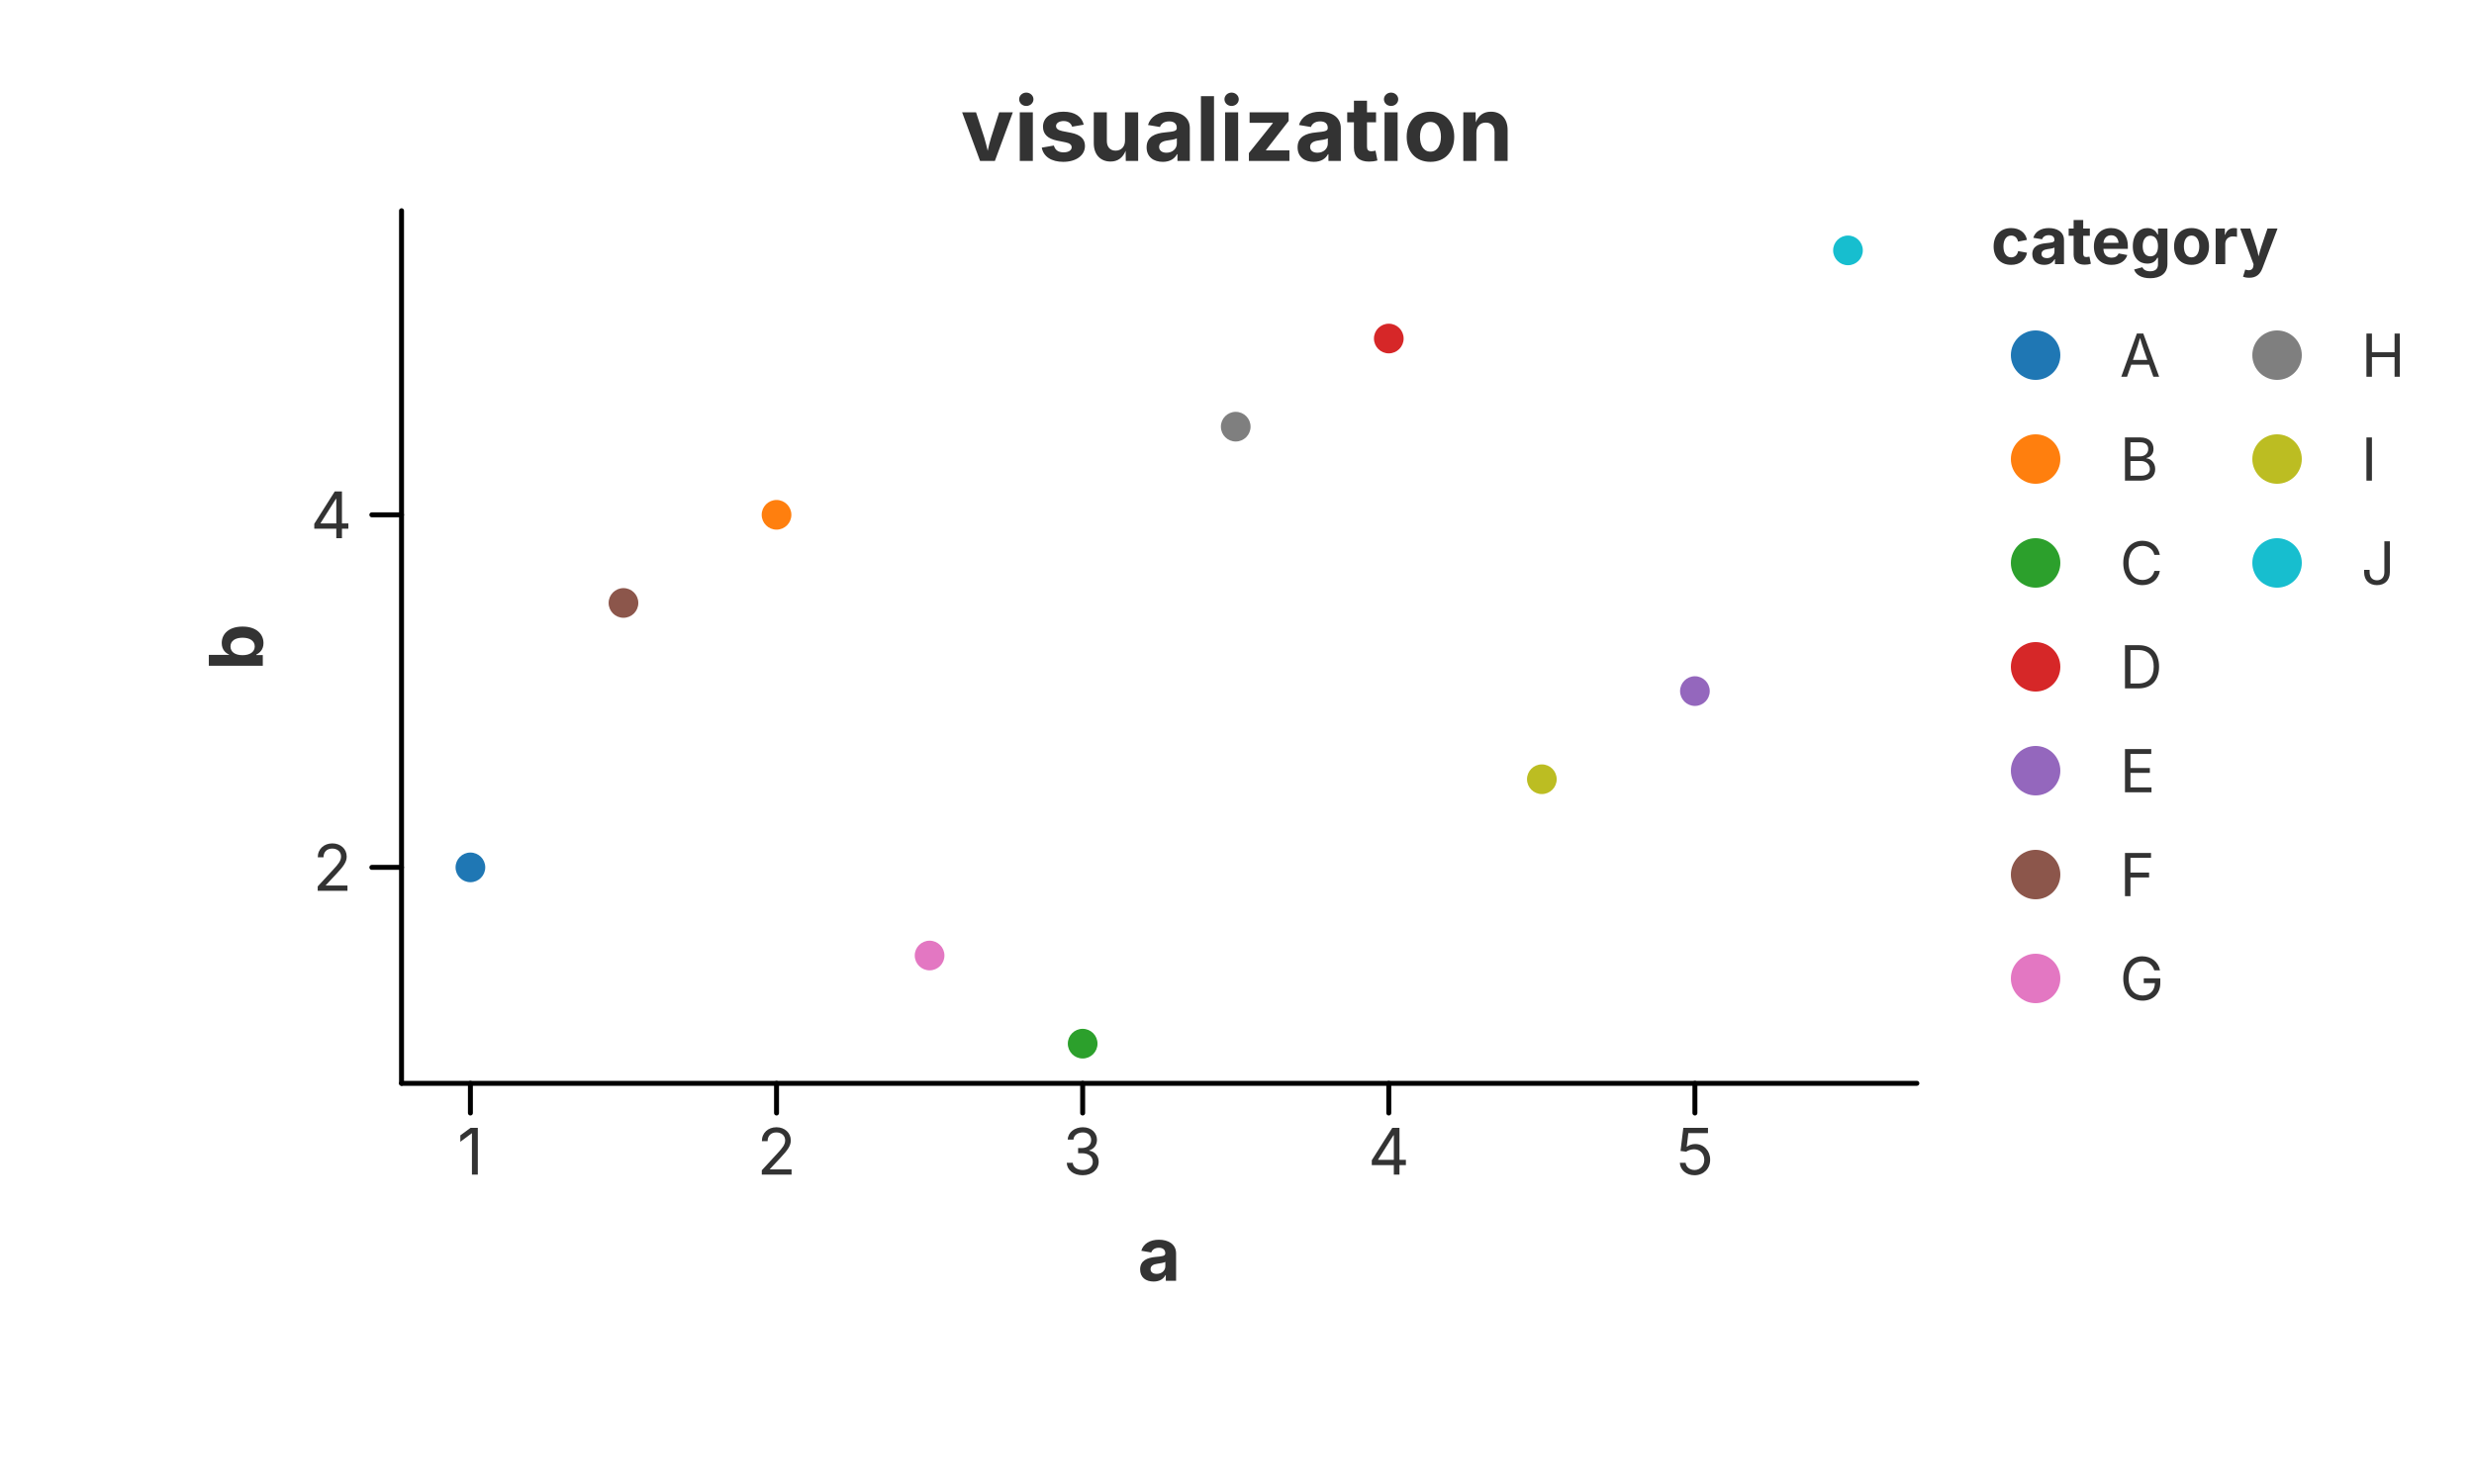
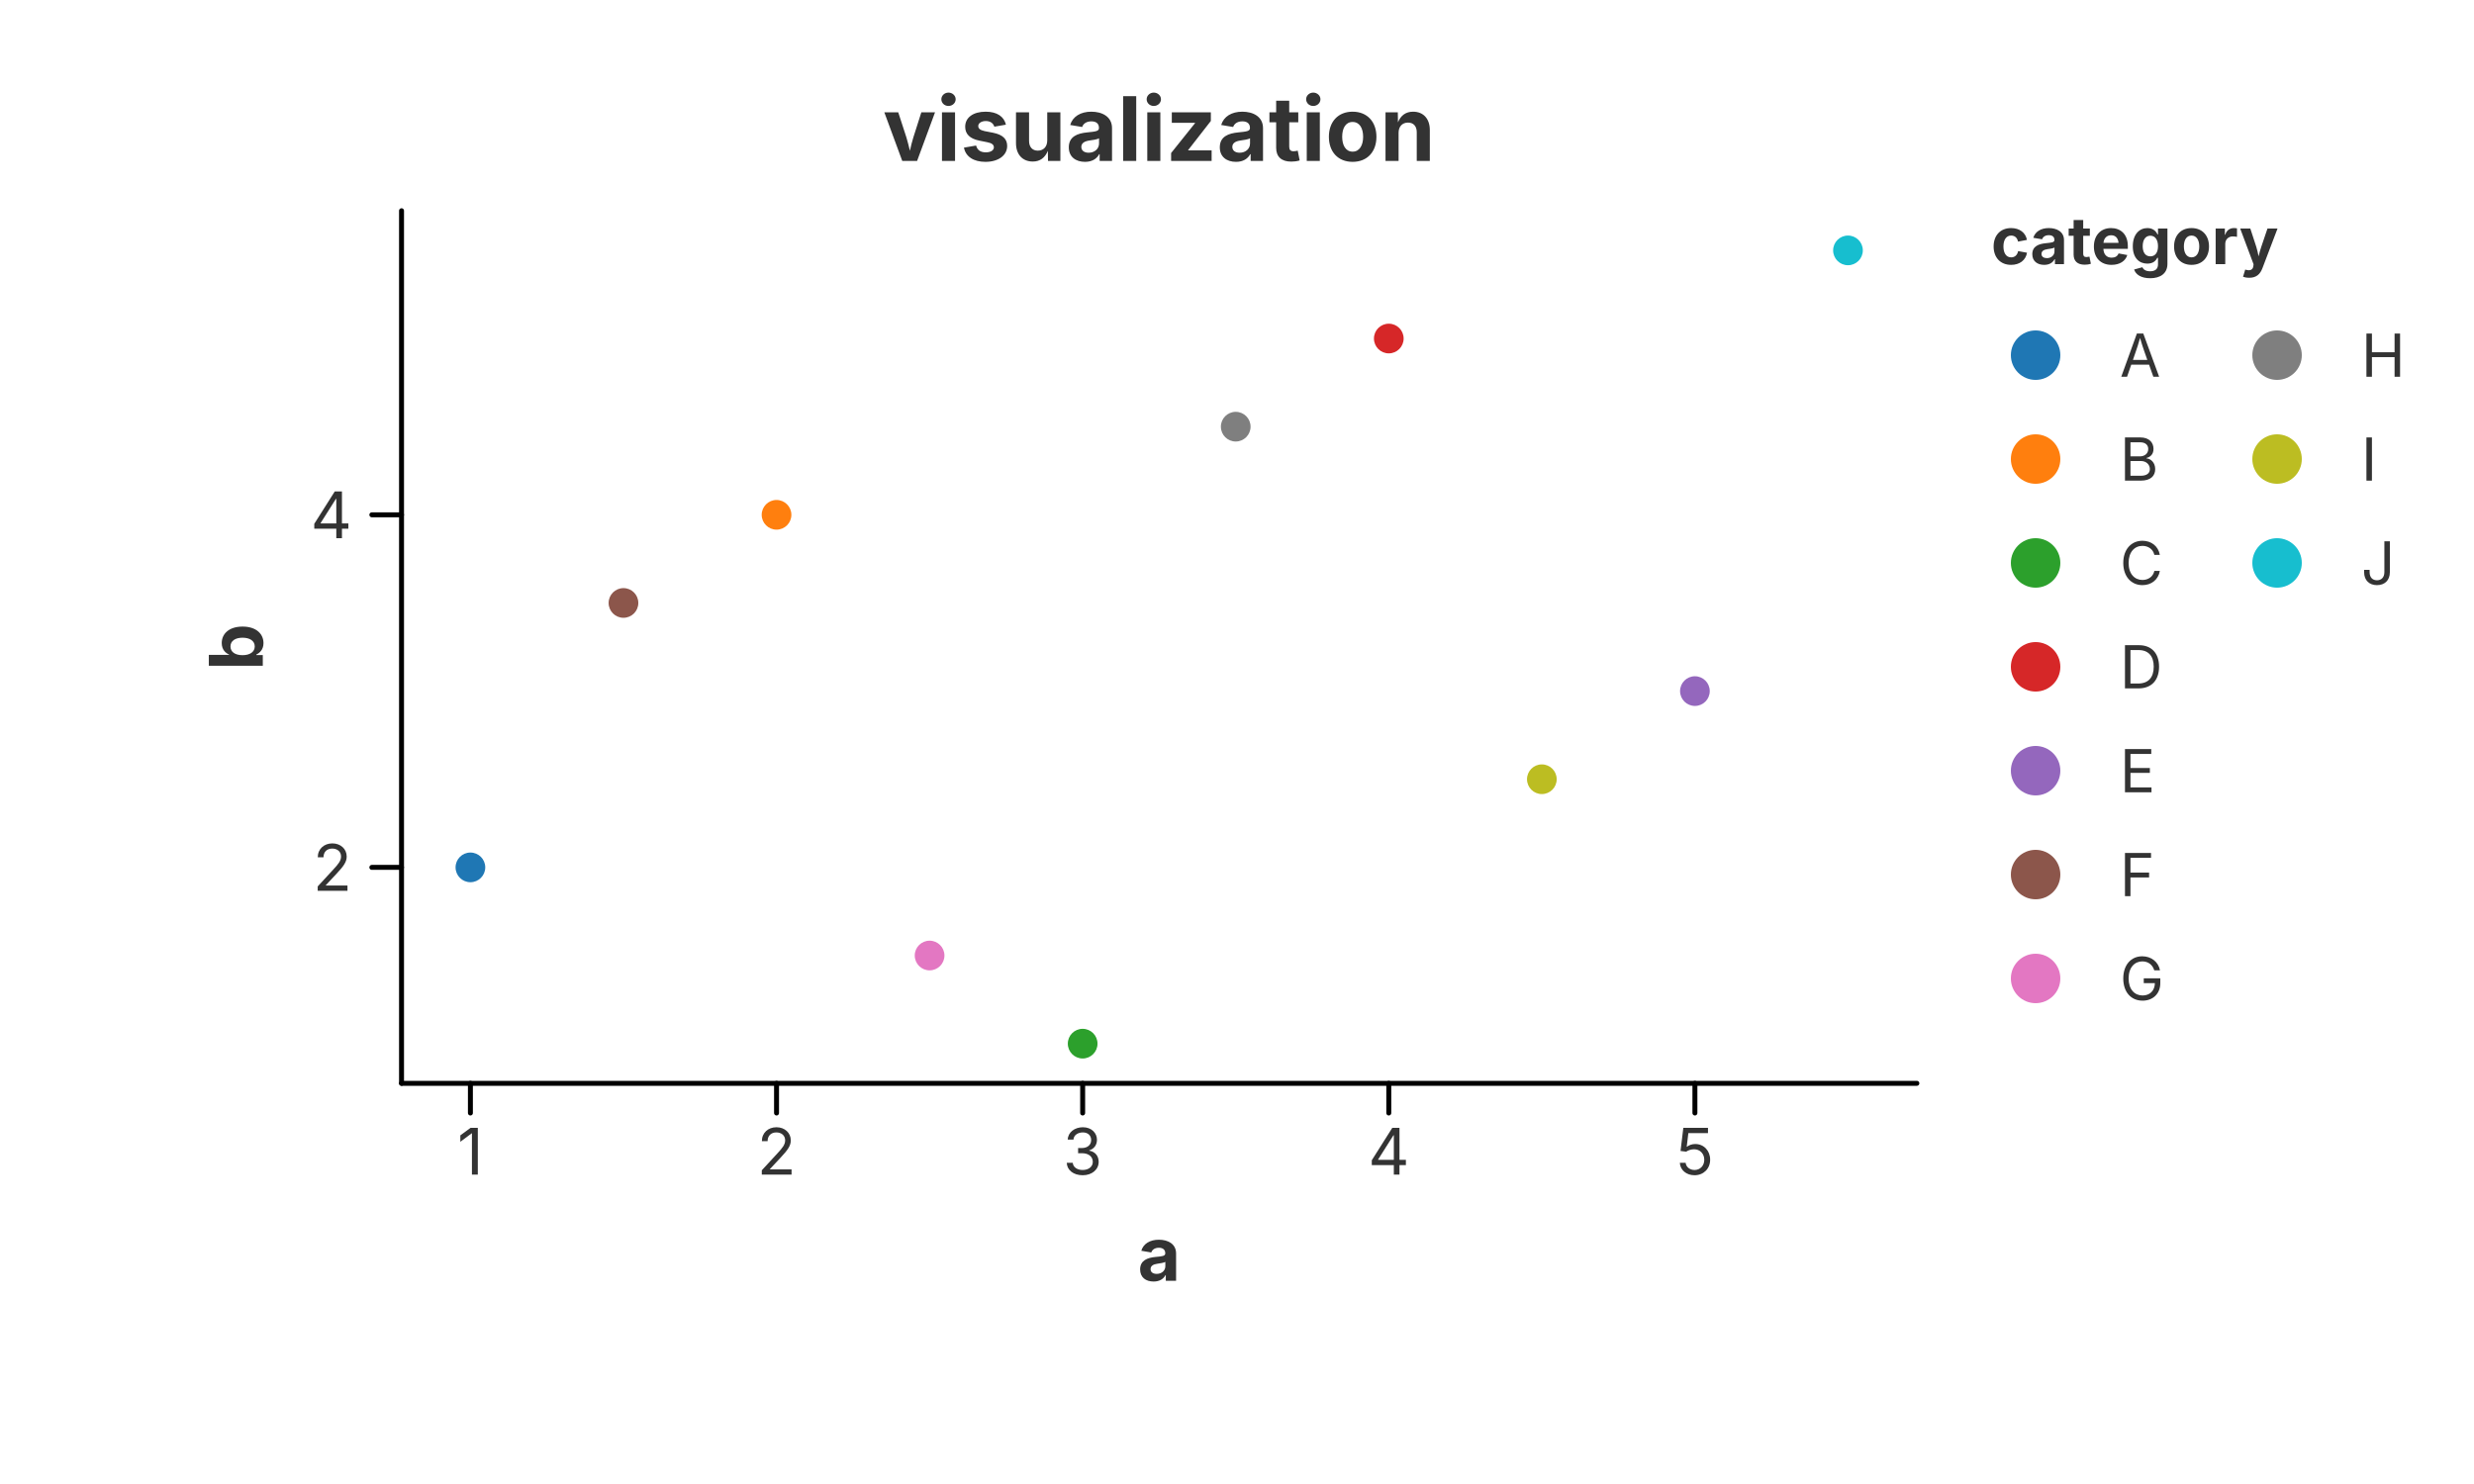
<svg xmlns="http://www.w3.org/2000/svg" width="500" height="300" viewBox="0 0 500 300">
  <rect x="0.000" y="0.000" width="500.000" height="300.000" fill="rgba(255,255,255,1.000)" stroke="none" stroke-width="0.000" fill-opacity="1.000" stroke-opacity="1.000" />
-   <text x="250.000" y="25.800" font-size="18.0" font-family="Inter, -apple-system, BlinkMacSystemFont, 'Segoe UI', Roboto, Helvetica, Arial, 'PingFang SC', 'Microsoft YaHei', Ubuntu, Cantarell, 'Noto Sans', sans-serif" fill="rgba(51,51,51,1.000)" fill-opacity="1.000" text-anchor="middle" font-weight="bold" dominant-baseline="middle" transform="rotate(0 250.000 25.800)">visualization</text>
+   <text x="234.275" y="25.800" font-size="18.0" font-family="Inter, -apple-system, BlinkMacSystemFont, 'Segoe UI', Roboto, Helvetica, Arial, 'PingFang SC', 'Microsoft YaHei', Ubuntu, Cantarell, 'Noto Sans', sans-serif" fill="rgba(51,51,51,1.000)" fill-opacity="1.000" text-anchor="middle" font-weight="bold" dominant-baseline="middle" transform="rotate(0 234.275 25.800)">visualization</text>
  <defs>
    <clipPath id="plot-clip-area-0">
      <rect x="81.150" y="42.600" width="306.250" height="176.400" />
    </clipPath>
  </defs>
  <g clip-path="url(#plot-clip-area-0)">
    <circle cx="95.070" cy="175.345" r="3.000" fill="rgba(31,119,180,1.000)" stroke="none" stroke-width="0.000" fill-opacity="1.000" stroke-opacity="1.000" />
    <circle cx="156.939" cy="104.073" r="3.000" fill="rgba(255,127,14,1.000)" stroke="none" stroke-width="0.000" fill-opacity="1.000" stroke-opacity="1.000" />
    <circle cx="218.808" cy="210.982" r="3.000" fill="rgba(44,160,44,1.000)" stroke="none" stroke-width="0.000" fill-opacity="1.000" stroke-opacity="1.000" />
    <circle cx="280.677" cy="68.436" r="3.000" fill="rgba(214,39,40,1.000)" stroke="none" stroke-width="0.000" fill-opacity="1.000" stroke-opacity="1.000" />
    <circle cx="342.545" cy="139.709" r="3.000" fill="rgba(148,103,189,1.000)" stroke="none" stroke-width="0.000" fill-opacity="1.000" stroke-opacity="1.000" />
    <circle cx="126.005" cy="121.891" r="3.000" fill="rgba(140,86,75,1.000)" stroke="none" stroke-width="0.000" fill-opacity="1.000" stroke-opacity="1.000" />
    <circle cx="187.873" cy="193.164" r="3.000" fill="rgba(227,119,194,1.000)" stroke="none" stroke-width="0.000" fill-opacity="1.000" stroke-opacity="1.000" />
    <circle cx="249.742" cy="86.255" r="3.000" fill="rgba(127,127,127,1.000)" stroke="none" stroke-width="0.000" fill-opacity="1.000" stroke-opacity="1.000" />
    <circle cx="311.611" cy="157.527" r="3.000" fill="rgba(188,189,34,1.000)" stroke="none" stroke-width="0.000" fill-opacity="1.000" stroke-opacity="1.000" />
    <circle cx="373.480" cy="50.618" r="3.000" fill="rgba(23,190,207,1.000)" stroke="none" stroke-width="0.000" fill-opacity="1.000" stroke-opacity="1.000" />
  </g>
  <path d="M 81.150 219.000 L 387.400 219.000" fill="none" stroke="rgba(0,0,0,1.000)" stroke-width="1.000" stroke-opacity="1.000" stroke-linejoin="round" stroke-linecap="round" />
  <path d="M 95.070 219.000 L 95.070 225.000" fill="none" stroke="rgba(0,0,0,1.000)" stroke-width="1.000" stroke-opacity="1.000" stroke-linejoin="round" stroke-linecap="round" />
  <text x="95.070" y="228.000" font-size="13.0" font-family="Inter, -apple-system, BlinkMacSystemFont, 'Segoe UI', Roboto, Helvetica, Arial, 'PingFang SC', 'Microsoft YaHei', Ubuntu, Cantarell, 'Noto Sans', sans-serif" fill="rgba(51,51,51,1.000)" fill-opacity="1.000" text-anchor="middle" font-weight="normal" dominant-baseline="hanging" transform="rotate(0 95.070 228.000)">1</text>
  <path d="M 156.939 219.000 L 156.939 225.000" fill="none" stroke="rgba(0,0,0,1.000)" stroke-width="1.000" stroke-opacity="1.000" stroke-linejoin="round" stroke-linecap="round" />
  <text x="156.939" y="228.000" font-size="13.0" font-family="Inter, -apple-system, BlinkMacSystemFont, 'Segoe UI', Roboto, Helvetica, Arial, 'PingFang SC', 'Microsoft YaHei', Ubuntu, Cantarell, 'Noto Sans', sans-serif" fill="rgba(51,51,51,1.000)" fill-opacity="1.000" text-anchor="middle" font-weight="normal" dominant-baseline="hanging" transform="rotate(0 156.939 228.000)">2</text>
  <path d="M 218.808 219.000 L 218.808 225.000" fill="none" stroke="rgba(0,0,0,1.000)" stroke-width="1.000" stroke-opacity="1.000" stroke-linejoin="round" stroke-linecap="round" />
  <text x="218.808" y="228.000" font-size="13.0" font-family="Inter, -apple-system, BlinkMacSystemFont, 'Segoe UI', Roboto, Helvetica, Arial, 'PingFang SC', 'Microsoft YaHei', Ubuntu, Cantarell, 'Noto Sans', sans-serif" fill="rgba(51,51,51,1.000)" fill-opacity="1.000" text-anchor="middle" font-weight="normal" dominant-baseline="hanging" transform="rotate(0 218.808 228.000)">3</text>
  <path d="M 280.677 219.000 L 280.677 225.000" fill="none" stroke="rgba(0,0,0,1.000)" stroke-width="1.000" stroke-opacity="1.000" stroke-linejoin="round" stroke-linecap="round" />
  <text x="280.677" y="228.000" font-size="13.0" font-family="Inter, -apple-system, BlinkMacSystemFont, 'Segoe UI', Roboto, Helvetica, Arial, 'PingFang SC', 'Microsoft YaHei', Ubuntu, Cantarell, 'Noto Sans', sans-serif" fill="rgba(51,51,51,1.000)" fill-opacity="1.000" text-anchor="middle" font-weight="normal" dominant-baseline="hanging" transform="rotate(0 280.677 228.000)">4</text>
  <path d="M 342.545 219.000 L 342.545 225.000" fill="none" stroke="rgba(0,0,0,1.000)" stroke-width="1.000" stroke-opacity="1.000" stroke-linejoin="round" stroke-linecap="round" />
  <text x="342.545" y="228.000" font-size="13.0" font-family="Inter, -apple-system, BlinkMacSystemFont, 'Segoe UI', Roboto, Helvetica, Arial, 'PingFang SC', 'Microsoft YaHei', Ubuntu, Cantarell, 'Noto Sans', sans-serif" fill="rgba(51,51,51,1.000)" fill-opacity="1.000" text-anchor="middle" font-weight="normal" dominant-baseline="hanging" transform="rotate(0 342.545 228.000)">5</text>
  <text x="234.275" y="248.000" font-size="15.0" font-family="Inter, -apple-system, BlinkMacSystemFont, 'Segoe UI', Roboto, Helvetica, Arial, 'PingFang SC', 'Microsoft YaHei', Ubuntu, Cantarell, 'Noto Sans', sans-serif" fill="rgba(51,51,51,1.000)" fill-opacity="1.000" text-anchor="middle" font-weight="bold" dominant-baseline="hanging" transform="rotate(0 234.275 248.000)">a</text>
  <path d="M 81.150 42.600 L 81.150 219.000" fill="none" stroke="rgba(0,0,0,1.000)" stroke-width="1.000" stroke-opacity="1.000" stroke-linejoin="round" stroke-linecap="round" />
  <path d="M 81.150 175.345 L 75.150 175.345" fill="none" stroke="rgba(0,0,0,1.000)" stroke-width="1.000" stroke-opacity="1.000" stroke-linejoin="round" stroke-linecap="round" />
  <text x="71.150" y="175.345" font-size="13.0" font-family="Inter, -apple-system, BlinkMacSystemFont, 'Segoe UI', Roboto, Helvetica, Arial, 'PingFang SC', 'Microsoft YaHei', Ubuntu, Cantarell, 'Noto Sans', sans-serif" fill="rgba(51,51,51,1.000)" fill-opacity="1.000" text-anchor="end" font-weight="normal" dominant-baseline="central" transform="rotate(0 71.150 175.345)">2</text>
  <path d="M 81.150 104.073 L 75.150 104.073" fill="none" stroke="rgba(0,0,0,1.000)" stroke-width="1.000" stroke-opacity="1.000" stroke-linejoin="round" stroke-linecap="round" />
  <text x="71.150" y="104.073" font-size="13.0" font-family="Inter, -apple-system, BlinkMacSystemFont, 'Segoe UI', Roboto, Helvetica, Arial, 'PingFang SC', 'Microsoft YaHei', Ubuntu, Cantarell, 'Noto Sans', sans-serif" fill="rgba(51,51,51,1.000)" fill-opacity="1.000" text-anchor="end" font-weight="normal" dominant-baseline="central" transform="rotate(0 71.150 104.073)">4</text>
  <text x="47.500" y="130.800" font-size="15.0" font-family="Inter, -apple-system, BlinkMacSystemFont, 'Segoe UI', Roboto, Helvetica, Arial, 'PingFang SC', 'Microsoft YaHei', Ubuntu, Cantarell, 'Noto Sans', sans-serif" fill="rgba(51,51,51,1.000)" fill-opacity="1.000" text-anchor="middle" font-weight="bold" dominant-baseline="middle" transform="rotate(-90 47.500 130.800)">b</text>
  <defs>
    <clipPath id="plot-clip-area-1">
-       <rect x="402.400" y="42.600" width="82.600" height="176.400" />
+       <rect x="387.400" y="0.000" width="112.600" height="300.000" />
    </clipPath>
  </defs>
  <g clip-path="url(#plot-clip-area-1)">
    <text x="402.400" y="48.600" font-size="13.2" font-family="Inter, -apple-system, BlinkMacSystemFont, 'Segoe UI', Roboto, Helvetica, Arial, 'PingFang SC', 'Microsoft YaHei', Ubuntu, Cantarell, 'Noto Sans', sans-serif" fill="rgba(51,51,51,1.000)" fill-opacity="1.000" text-anchor="start" font-weight="bold" dominant-baseline="central" transform="rotate(0 402.400 48.600)">category</text>
    <circle cx="411.400" cy="71.800" r="5.000" fill="rgba(31,119,180,1.000)" stroke="none" stroke-width="0.000" fill-opacity="1.000" stroke-opacity="1.000" />
    <text x="428.400" y="71.800" font-size="12.0" font-family="Inter, -apple-system, BlinkMacSystemFont, 'Segoe UI', Roboto, Helvetica, Arial, 'PingFang SC', 'Microsoft YaHei', Ubuntu, Cantarell, 'Noto Sans', sans-serif" fill="rgba(51,51,51,1.000)" fill-opacity="1.000" text-anchor="start" font-weight="normal" dominant-baseline="central" transform="rotate(0 428.400 71.800)">A</text>
    <circle cx="411.400" cy="92.800" r="5.000" fill="rgba(255,127,14,1.000)" stroke="none" stroke-width="0.000" fill-opacity="1.000" stroke-opacity="1.000" />
    <text x="428.400" y="92.800" font-size="12.0" font-family="Inter, -apple-system, BlinkMacSystemFont, 'Segoe UI', Roboto, Helvetica, Arial, 'PingFang SC', 'Microsoft YaHei', Ubuntu, Cantarell, 'Noto Sans', sans-serif" fill="rgba(51,51,51,1.000)" fill-opacity="1.000" text-anchor="start" font-weight="normal" dominant-baseline="central" transform="rotate(0 428.400 92.800)">B</text>
    <circle cx="411.400" cy="113.800" r="5.000" fill="rgba(44,160,44,1.000)" stroke="none" stroke-width="0.000" fill-opacity="1.000" stroke-opacity="1.000" />
    <text x="428.400" y="113.800" font-size="12.0" font-family="Inter, -apple-system, BlinkMacSystemFont, 'Segoe UI', Roboto, Helvetica, Arial, 'PingFang SC', 'Microsoft YaHei', Ubuntu, Cantarell, 'Noto Sans', sans-serif" fill="rgba(51,51,51,1.000)" fill-opacity="1.000" text-anchor="start" font-weight="normal" dominant-baseline="central" transform="rotate(0 428.400 113.800)">C</text>
    <circle cx="411.400" cy="134.800" r="5.000" fill="rgba(214,39,40,1.000)" stroke="none" stroke-width="0.000" fill-opacity="1.000" stroke-opacity="1.000" />
    <text x="428.400" y="134.800" font-size="12.0" font-family="Inter, -apple-system, BlinkMacSystemFont, 'Segoe UI', Roboto, Helvetica, Arial, 'PingFang SC', 'Microsoft YaHei', Ubuntu, Cantarell, 'Noto Sans', sans-serif" fill="rgba(51,51,51,1.000)" fill-opacity="1.000" text-anchor="start" font-weight="normal" dominant-baseline="central" transform="rotate(0 428.400 134.800)">D</text>
    <circle cx="411.400" cy="155.800" r="5.000" fill="rgba(148,103,189,1.000)" stroke="none" stroke-width="0.000" fill-opacity="1.000" stroke-opacity="1.000" />
    <text x="428.400" y="155.800" font-size="12.0" font-family="Inter, -apple-system, BlinkMacSystemFont, 'Segoe UI', Roboto, Helvetica, Arial, 'PingFang SC', 'Microsoft YaHei', Ubuntu, Cantarell, 'Noto Sans', sans-serif" fill="rgba(51,51,51,1.000)" fill-opacity="1.000" text-anchor="start" font-weight="normal" dominant-baseline="central" transform="rotate(0 428.400 155.800)">E</text>
    <circle cx="411.400" cy="176.800" r="5.000" fill="rgba(140,86,75,1.000)" stroke="none" stroke-width="0.000" fill-opacity="1.000" stroke-opacity="1.000" />
    <text x="428.400" y="176.800" font-size="12.0" font-family="Inter, -apple-system, BlinkMacSystemFont, 'Segoe UI', Roboto, Helvetica, Arial, 'PingFang SC', 'Microsoft YaHei', Ubuntu, Cantarell, 'Noto Sans', sans-serif" fill="rgba(51,51,51,1.000)" fill-opacity="1.000" text-anchor="start" font-weight="normal" dominant-baseline="central" transform="rotate(0 428.400 176.800)">F</text>
    <circle cx="411.400" cy="197.800" r="5.000" fill="rgba(227,119,194,1.000)" stroke="none" stroke-width="0.000" fill-opacity="1.000" stroke-opacity="1.000" />
    <text x="428.400" y="197.800" font-size="12.0" font-family="Inter, -apple-system, BlinkMacSystemFont, 'Segoe UI', Roboto, Helvetica, Arial, 'PingFang SC', 'Microsoft YaHei', Ubuntu, Cantarell, 'Noto Sans', sans-serif" fill="rgba(51,51,51,1.000)" fill-opacity="1.000" text-anchor="start" font-weight="normal" dominant-baseline="central" transform="rotate(0 428.400 197.800)">G</text>
    <circle cx="460.200" cy="71.800" r="5.000" fill="rgba(127,127,127,1.000)" stroke="none" stroke-width="0.000" fill-opacity="1.000" stroke-opacity="1.000" />
    <text x="477.200" y="71.800" font-size="12.0" font-family="Inter, -apple-system, BlinkMacSystemFont, 'Segoe UI', Roboto, Helvetica, Arial, 'PingFang SC', 'Microsoft YaHei', Ubuntu, Cantarell, 'Noto Sans', sans-serif" fill="rgba(51,51,51,1.000)" fill-opacity="1.000" text-anchor="start" font-weight="normal" dominant-baseline="central" transform="rotate(0 477.200 71.800)">H</text>
    <circle cx="460.200" cy="92.800" r="5.000" fill="rgba(188,189,34,1.000)" stroke="none" stroke-width="0.000" fill-opacity="1.000" stroke-opacity="1.000" />
    <text x="477.200" y="92.800" font-size="12.0" font-family="Inter, -apple-system, BlinkMacSystemFont, 'Segoe UI', Roboto, Helvetica, Arial, 'PingFang SC', 'Microsoft YaHei', Ubuntu, Cantarell, 'Noto Sans', sans-serif" fill="rgba(51,51,51,1.000)" fill-opacity="1.000" text-anchor="start" font-weight="normal" dominant-baseline="central" transform="rotate(0 477.200 92.800)">I</text>
    <circle cx="460.200" cy="113.800" r="5.000" fill="rgba(23,190,207,1.000)" stroke="none" stroke-width="0.000" fill-opacity="1.000" stroke-opacity="1.000" />
    <text x="477.200" y="113.800" font-size="12.0" font-family="Inter, -apple-system, BlinkMacSystemFont, 'Segoe UI', Roboto, Helvetica, Arial, 'PingFang SC', 'Microsoft YaHei', Ubuntu, Cantarell, 'Noto Sans', sans-serif" fill="rgba(51,51,51,1.000)" fill-opacity="1.000" text-anchor="start" font-weight="normal" dominant-baseline="central" transform="rotate(0 477.200 113.800)">J</text>
  </g>
</svg>
